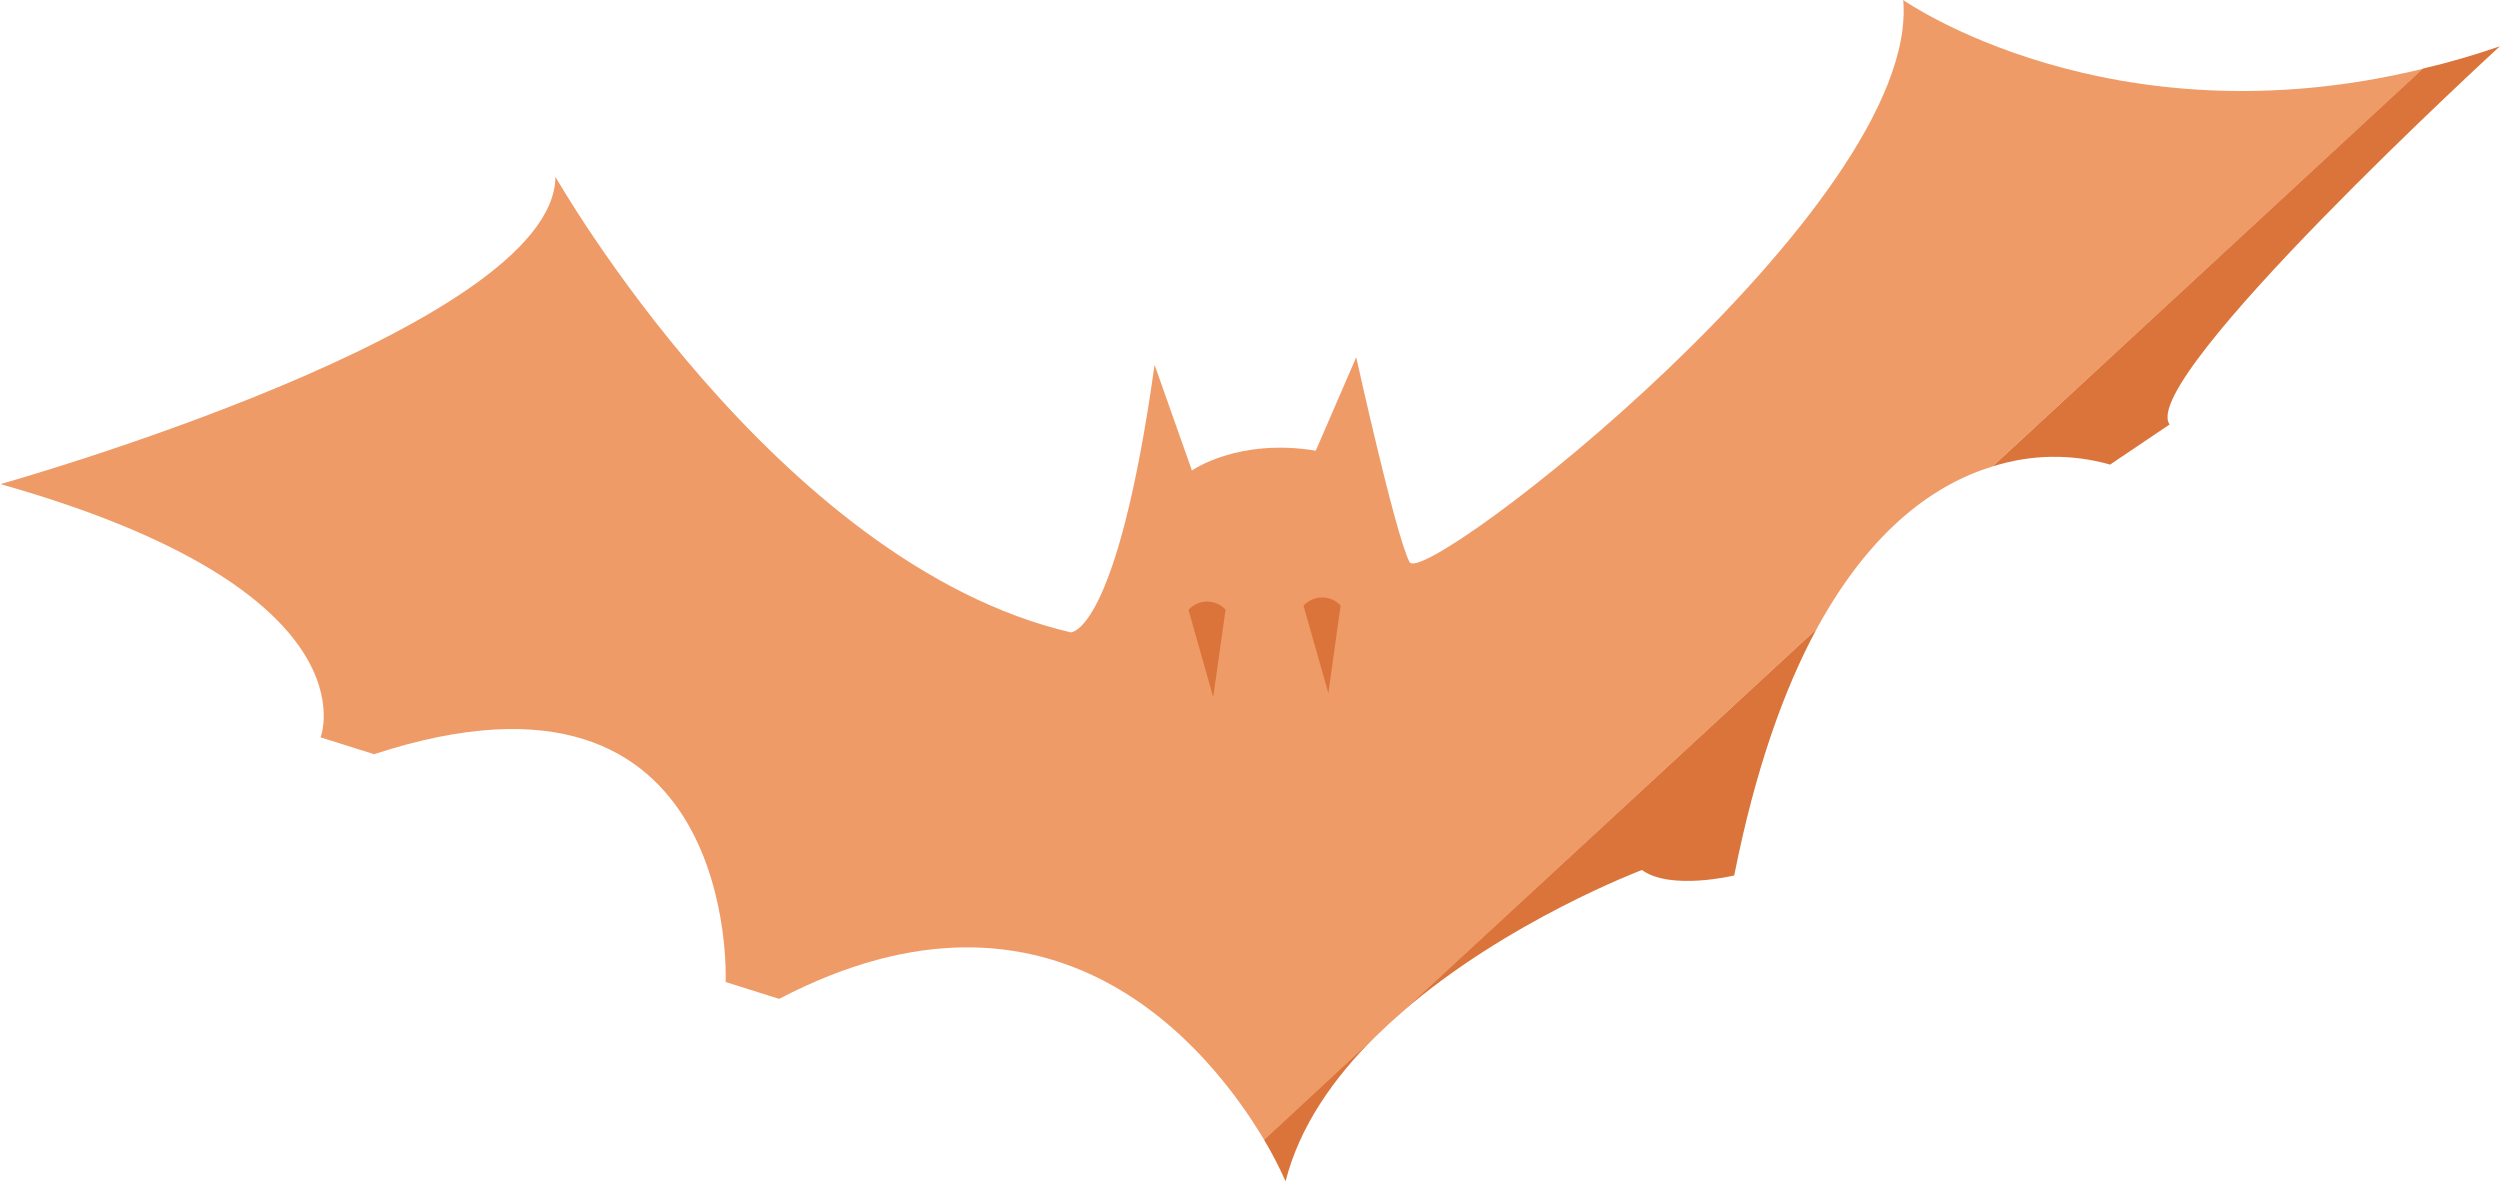
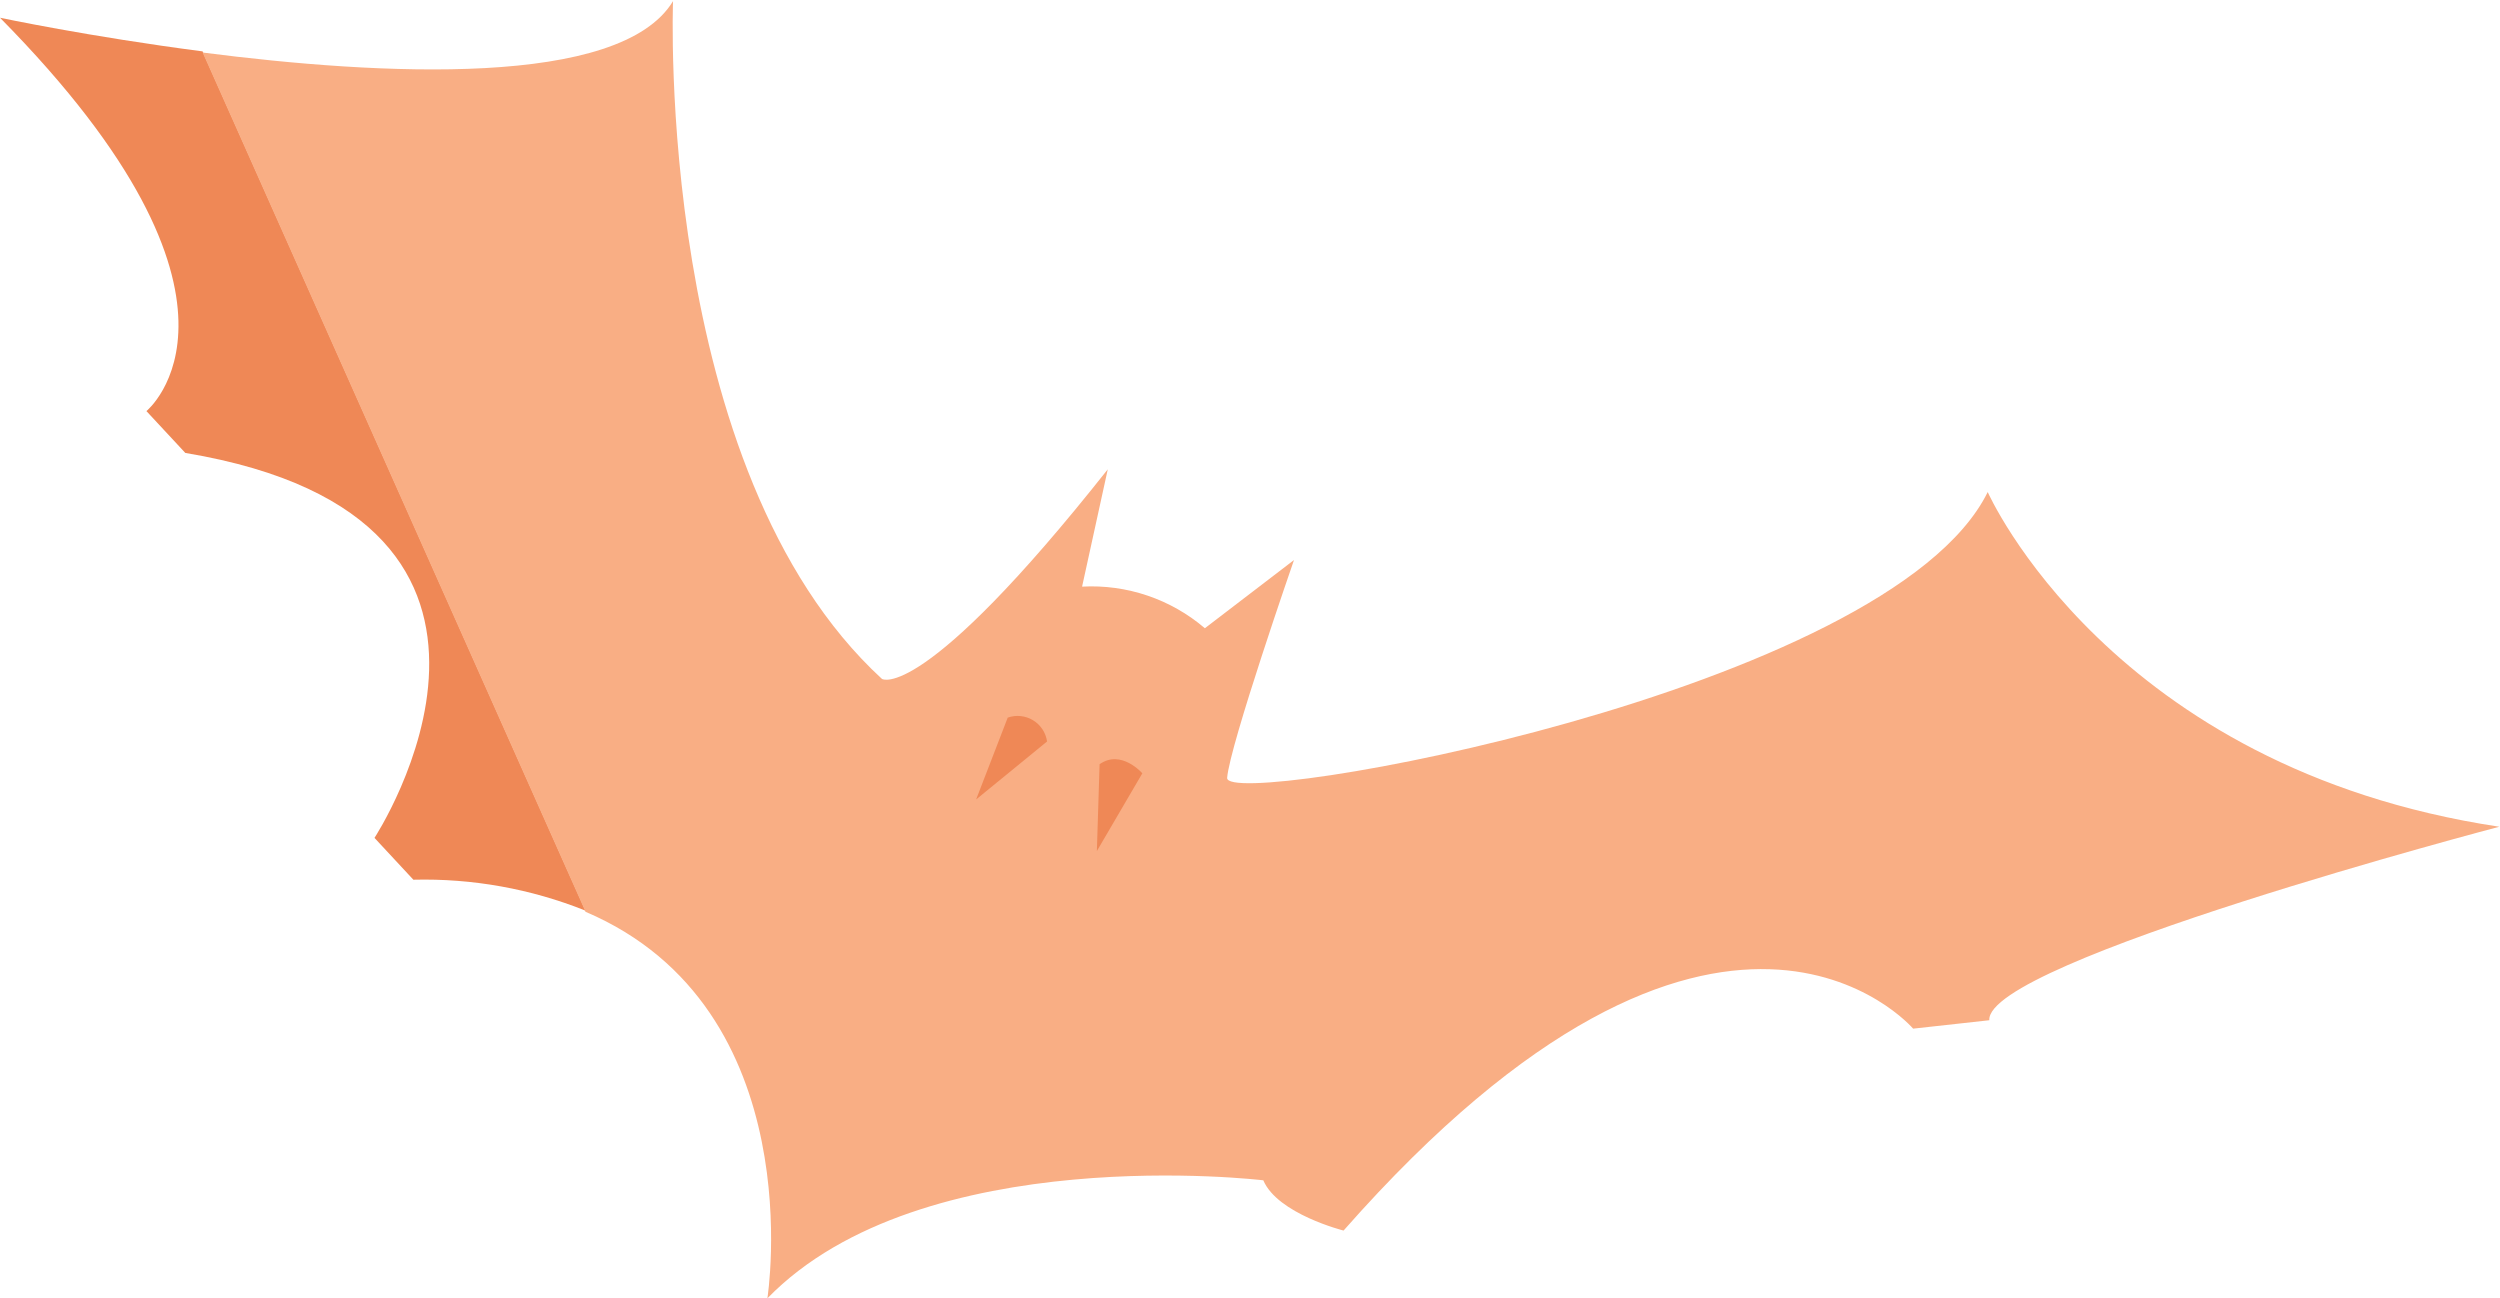
- <svg xmlns="http://www.w3.org/2000/svg" id="Layer_1" data-name="Layer 1" viewBox="0 0 224.28 105.98">
+ <svg xmlns="http://www.w3.org/2000/svg" id="Layer_2" data-name="Layer 2" viewBox="0 0 109.95 57.07">
  <defs>
-     <style>.cls-1{fill:#ef9b68;}.cls-2{fill:#db743a;}.cls-3{fill:none;}</style>
+     <style>.cls-1{fill:#ef8856;}.cls-2{fill:#f9ae84;}</style>
  </defs>
-   <path class="cls-1" d="M250.7,49.57c1.6,18.43-43,52.94-44.29,50.42s-4.78-18.37-4.78-18.37L198,90c-7-1.15-11.11,1.78-11.11,1.78l-3.35-9.48c-3.39,24.24-7.53,24-7.53,24-26.52-6.21-46.22-40.87-46.22-40.87C129.67,79.07,80,93,80,93c33.9,9.58,28.72,22.72,28.72,22.72l4.8,1.51c32.9-10.76,31.54,20.44,31.54,20.44l4.8,1.51c24.76-12.93,38.67,4.54,43.51,12.65l10-9.27c.75-.74,1.52-1.45,2.32-2.14L242.93,106c5-9.18,10.83-13.07,15.78-14.58l38.62-35.68C269.22,62.6,250.7,49.57,250.7,49.57Z" transform="translate(-79.96 -49.57)" />
-   <path class="cls-1" d="M272.58,17.39" transform="translate(-79.96 -49.57)" />
-   <path class="cls-2" d="M186.58,104.28l2.22,7.84,1.11-7.86A2.26,2.26,0,0,0,186.58,104.28Z" transform="translate(-79.96 -49.57)" />
-   <path class="cls-2" d="M196.9,103.91l2.23,7.85,1.1-7.87A2.26,2.26,0,0,0,196.9,103.91Z" transform="translate(-79.96 -49.57)" />
-   <path class="cls-3" d="M205.68,140.41c-.8.69-1.57,1.4-2.32,2.14Z" transform="translate(-79.96 -49.57)" />
-   <path class="cls-3" d="M242.93,106l15.78-14.58C253.76,92.93,247.89,96.82,242.93,106Z" transform="translate(-79.96 -49.57)" />
-   <path class="cls-2" d="M227.26,127.62c2.58,1.87,8.28.49,8.28.49,1.9-9.57,4.49-16.74,7.39-22.11l-37.25,34.41C215.13,132.19,227.26,127.62,227.26,127.62Z" transform="translate(-79.96 -49.57)" />
-   <path class="cls-2" d="M195.29,155.55c1.25-4.92,4.31-9.28,8.07-13l-10,9.27A33.35,33.35,0,0,1,195.29,155.55Z" transform="translate(-79.96 -49.57)" />
-   <path class="cls-2" d="M304.23,53.72c-2.36.82-4.66,1.48-6.9,2L258.71,91.42a18.2,18.2,0,0,1,10.55-.17l5.34-3.6C271.67,83.57,304.23,53.72,304.23,53.72Z" transform="translate(-79.96 -49.57)" />
+   <path class="cls-1" d="M139.39,82.84c12.34,12.5,6.44,17.3,6.44,17.3l1.71,1.84c17.5,2.92,8.32,16.93,8.32,16.93l1.71,1.84a19.09,19.09,0,0,1,7.57,1.36L148.3,84.32C143.3,83.67,139.39,82.84,139.39,82.84Z" transform="translate(-139.39 -82.06)" />
+   <path class="cls-2" d="M226.81,103.7c-4.36,8.84-33.56,14-33.45,12.57s2.94-9.58,2.94-9.58l-3.92,3a7.67,7.67,0,0,0-5.4-1.83l1.13-5.16c-8.17,10.33-9.93,9.22-9.93,9.22-10-9.19-9.19-29.81-9.19-29.81-2.32,3.83-12.85,3.27-20.69,2.26l16.84,37.79c10,4.26,8,17,8,17,6.81-7,21.81-5.19,21.81-5.19.63,1.48,3.53,2.21,3.53,2.21,16.57-18.81,25.05-8.88,25.05-8.88l3.35-.37c-.17-2.58,22.43-8.51,22.43-8.51C232.17,115.84,226.81,103.7,226.81,103.7Z" transform="translate(-139.39 -82.06)" />
+   <path class="cls-1" d="M183.71,113.62l-1.39,3.6,3.12-2.55A1.31,1.31,0,0,0,183.71,113.62Z" transform="translate(-139.39 -82.06)" />
+   <path class="cls-1" d="M187.75,115.67l-.12,3.82,2-3.42S188.7,115,187.75,115.67Z" transform="translate(-139.39 -82.06)" />
</svg>
